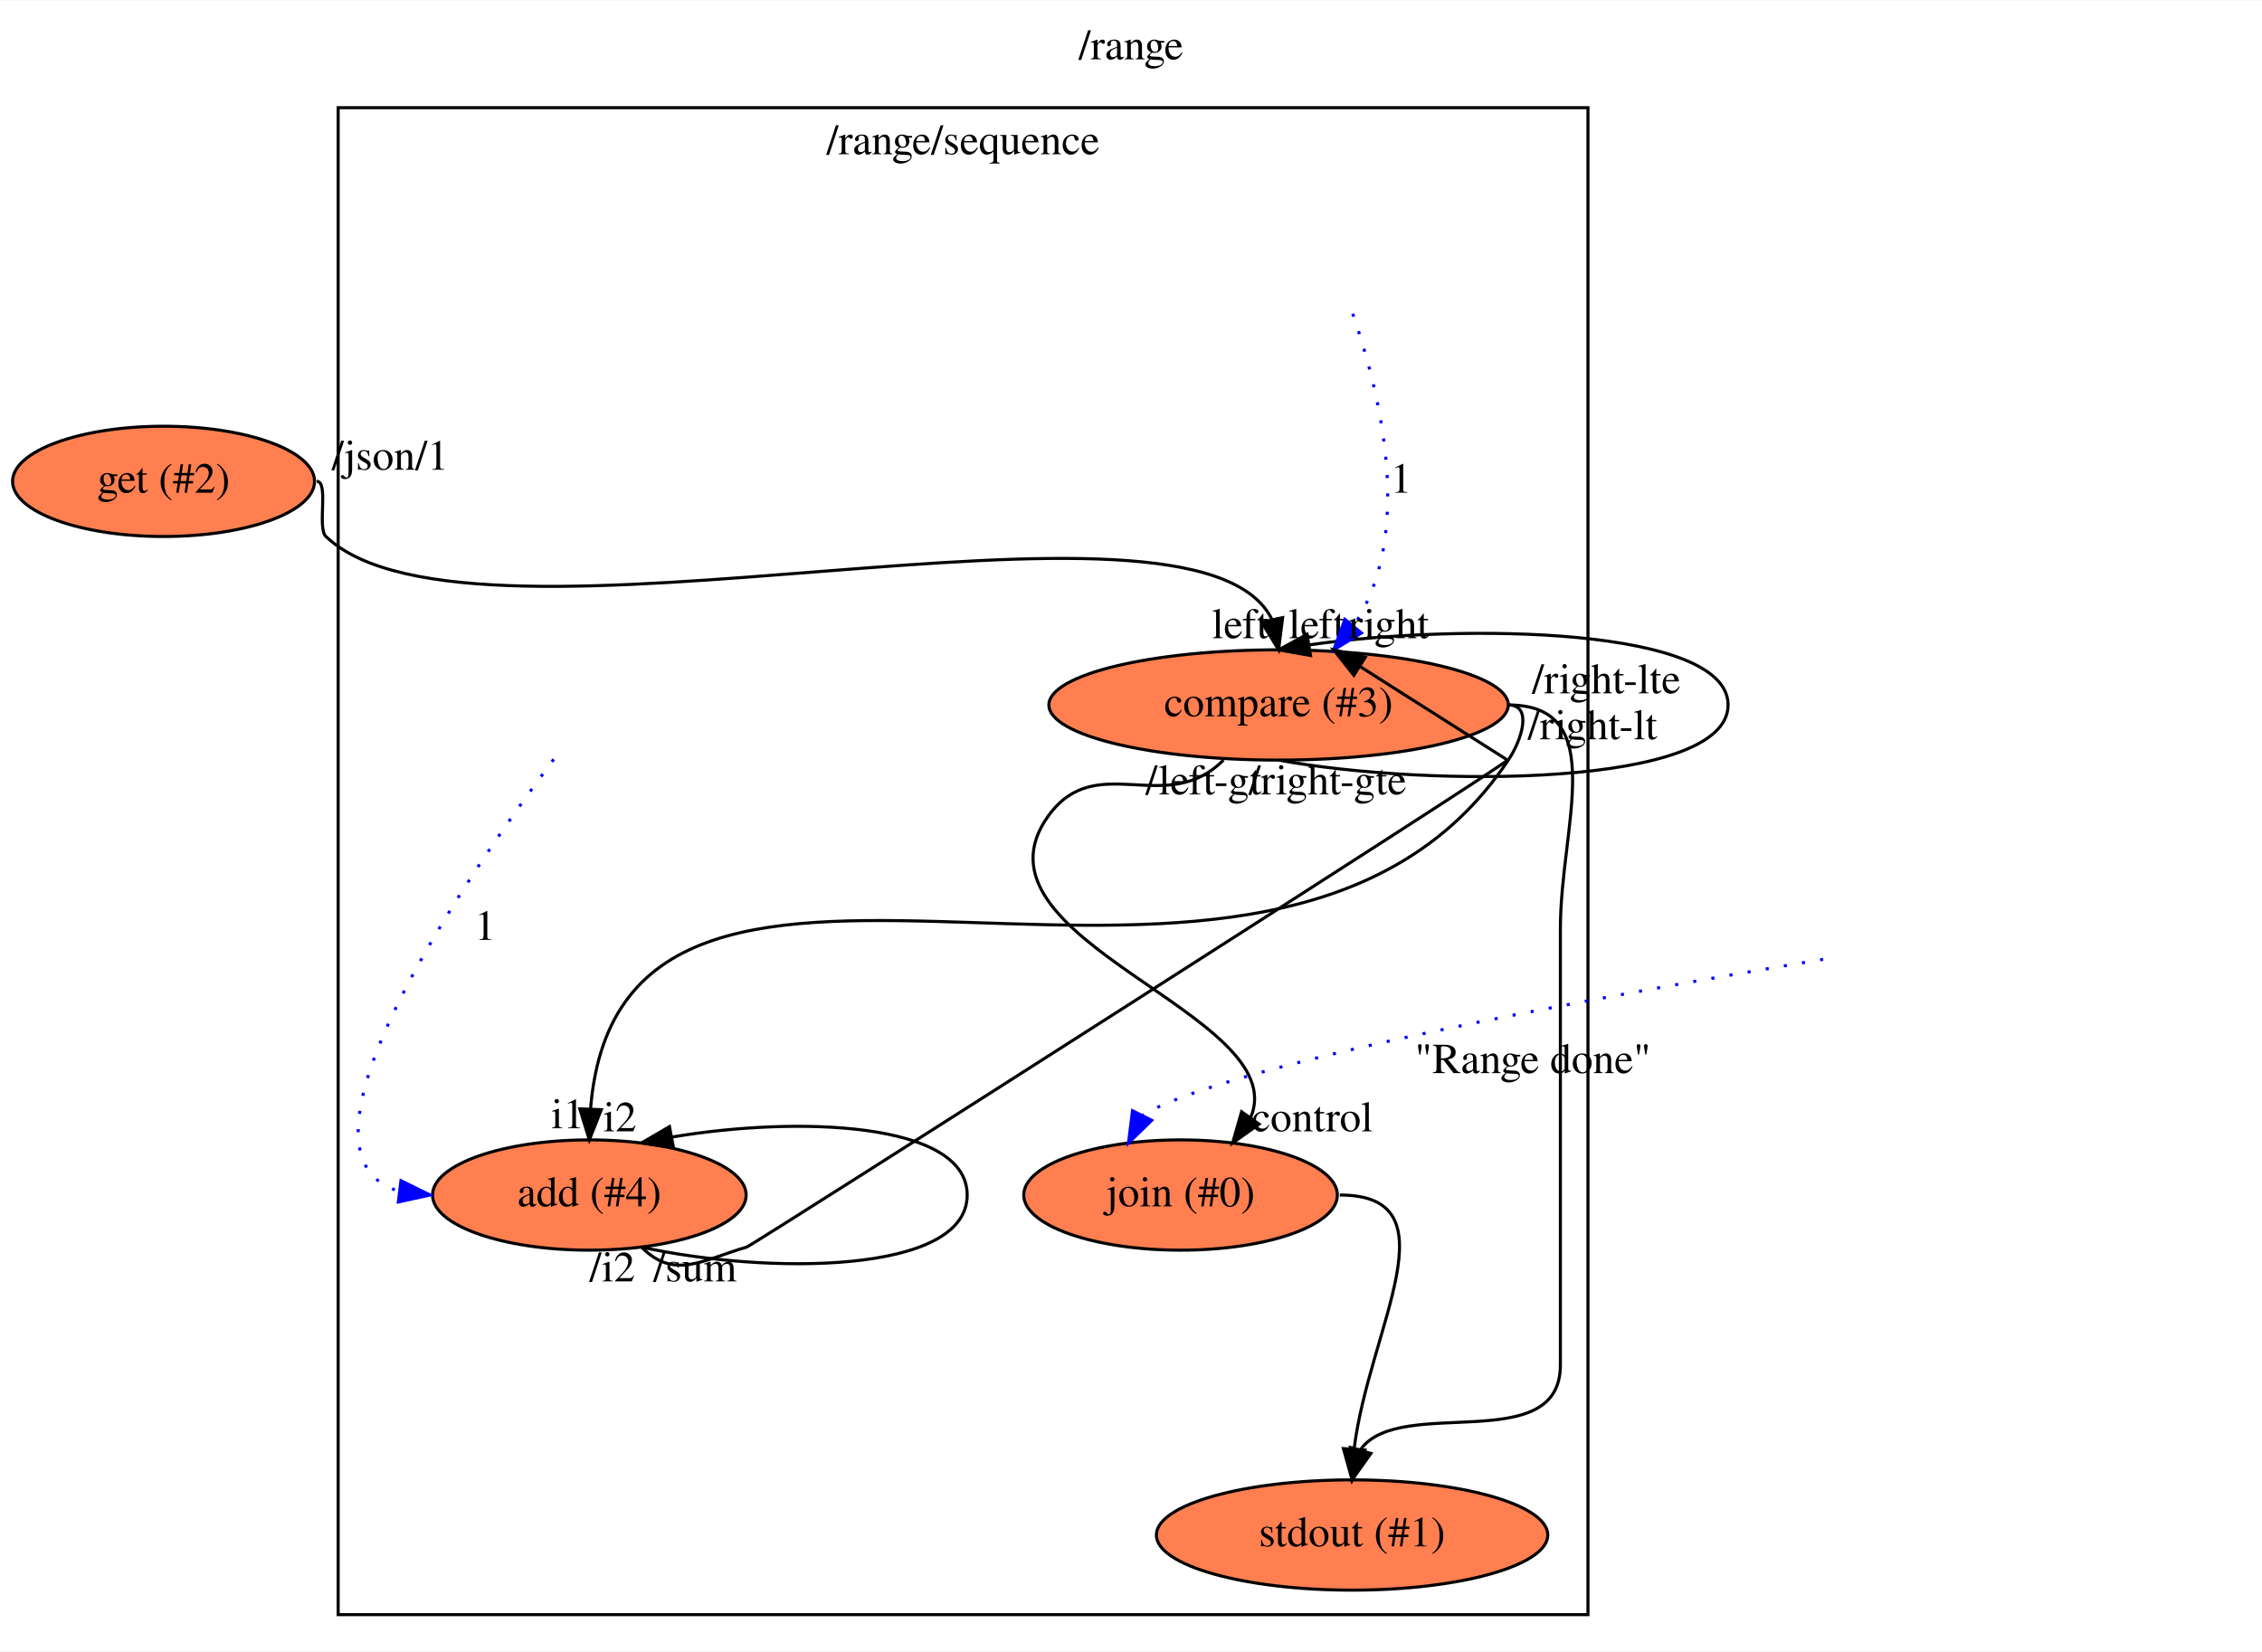
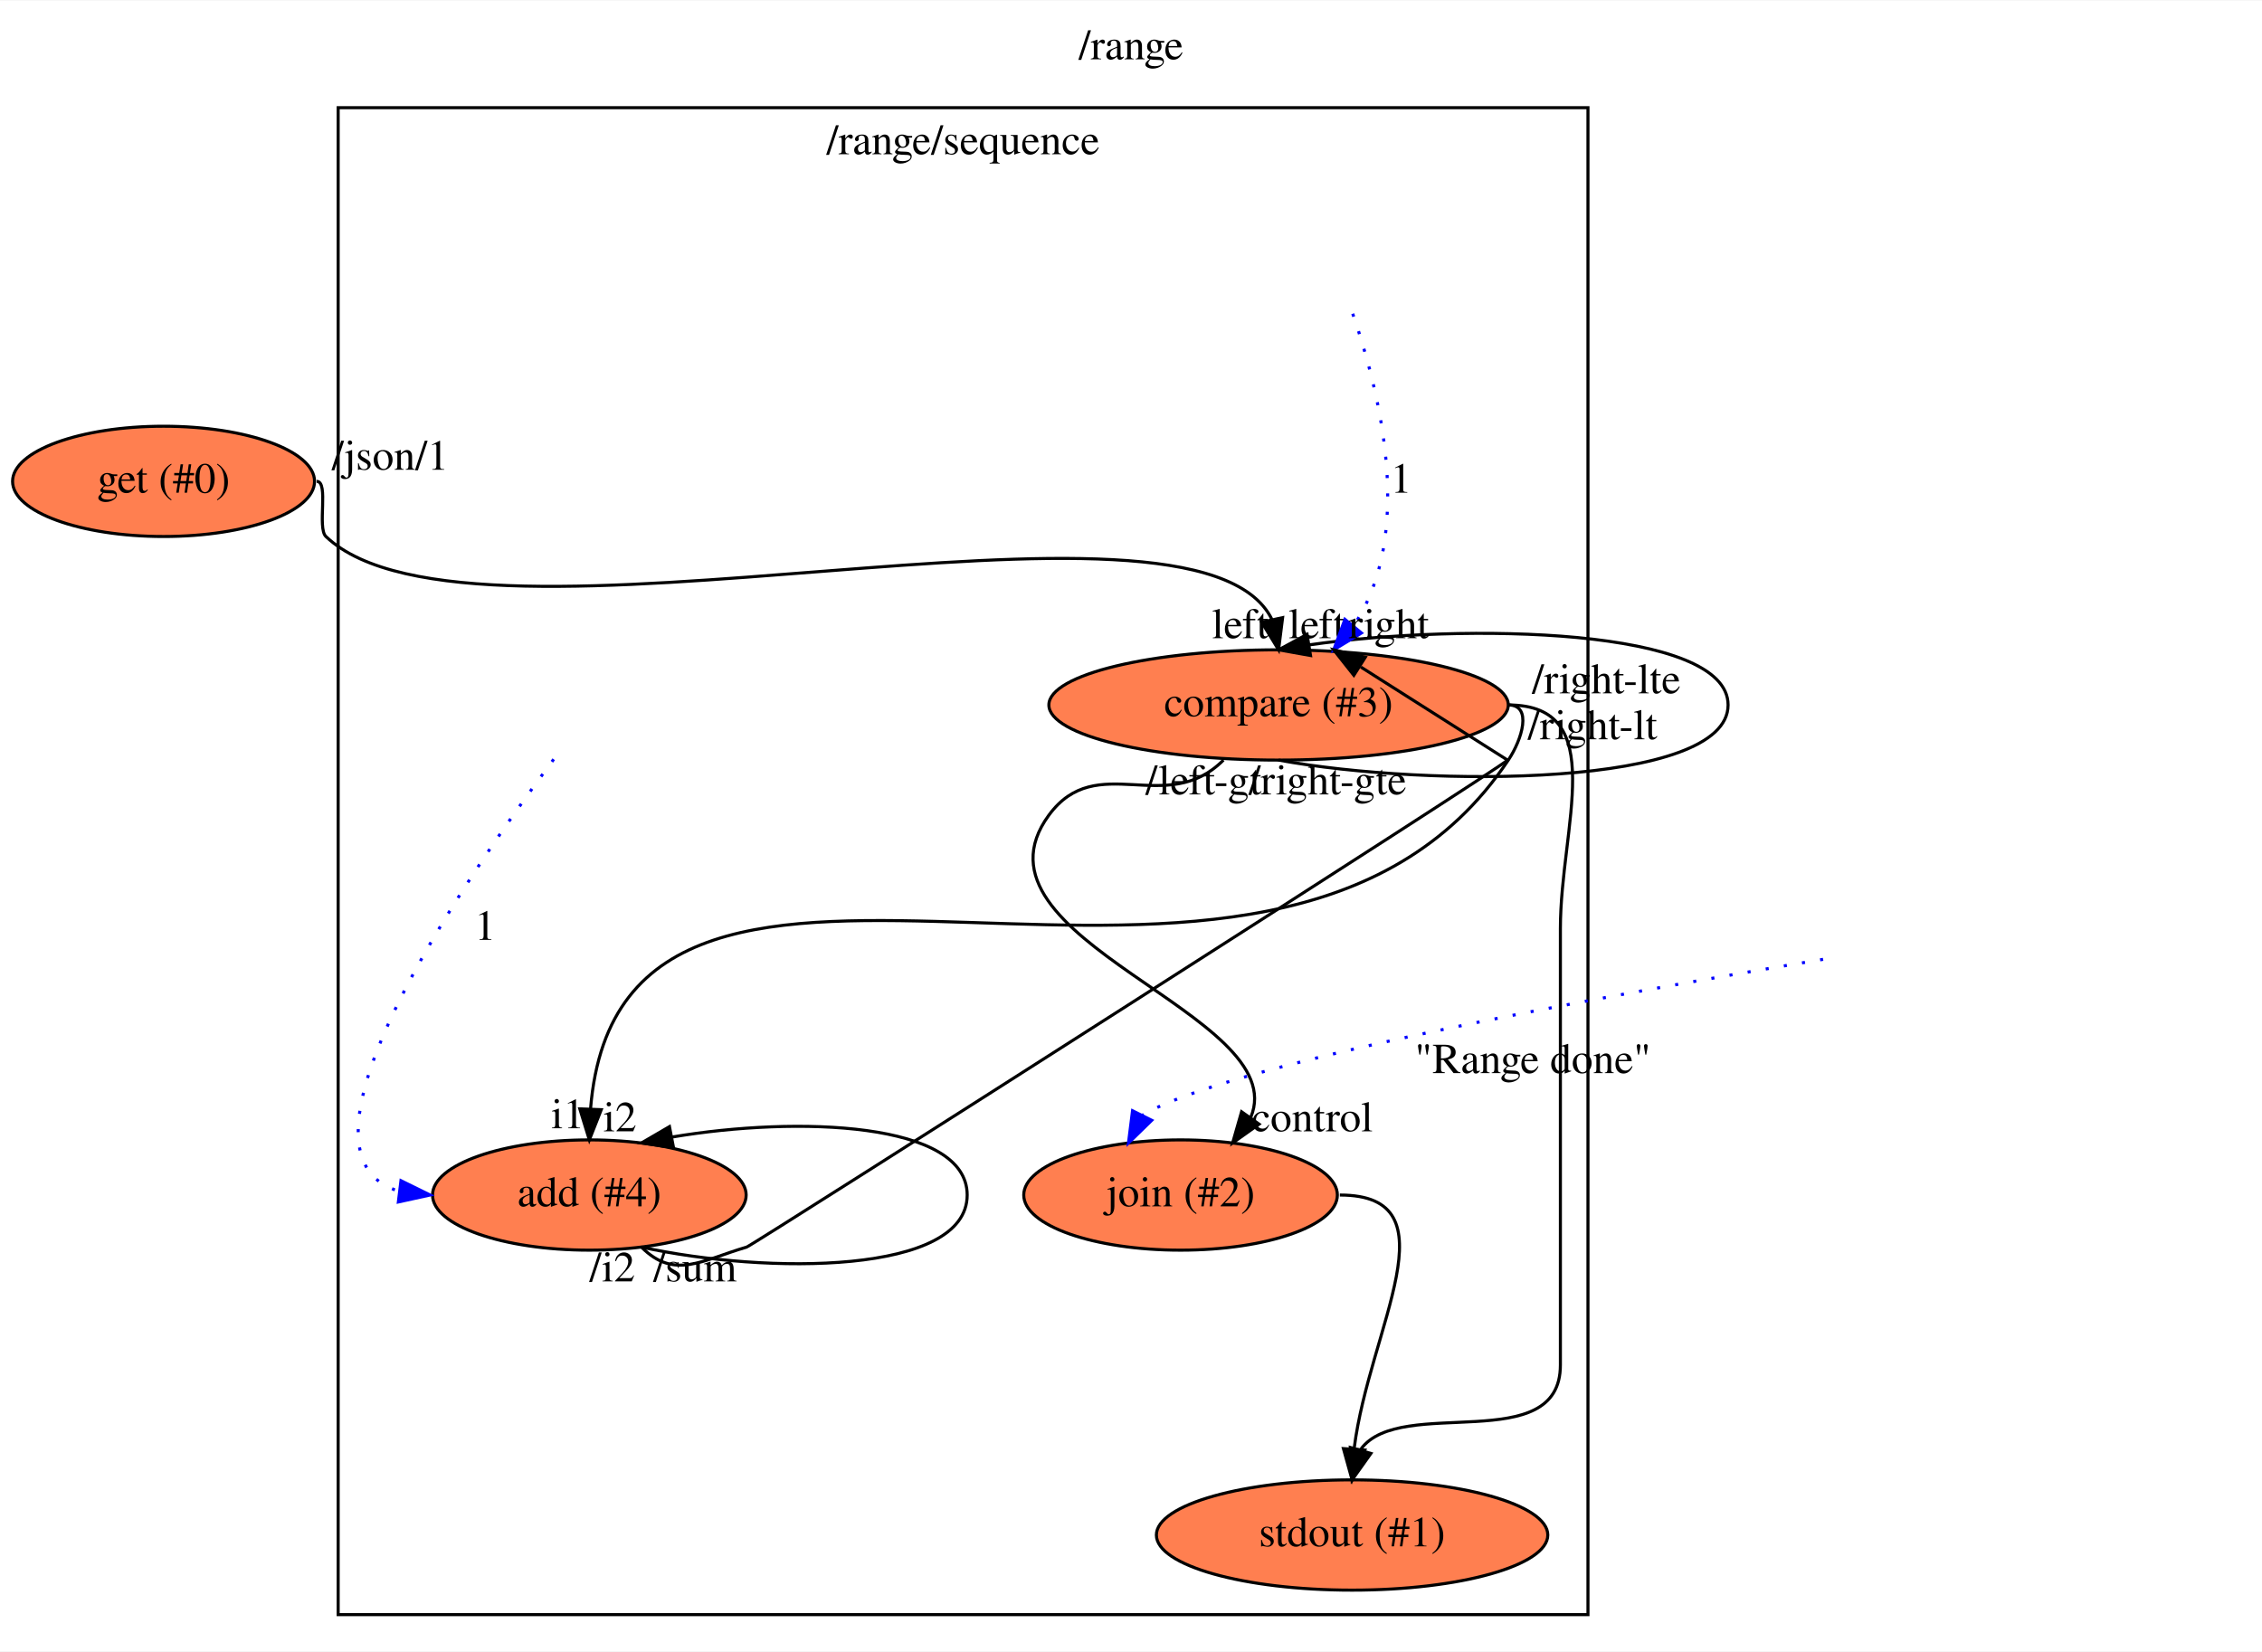
<svg xmlns="http://www.w3.org/2000/svg" xmlns:xlink="http://www.w3.org/1999/xlink" width="738pt" height="539pt" viewBox="0.00 0.00 738.44 539.00">
  <g id="graph0" class="graph" transform="scale(1 1) rotate(0) translate(4 535)">
    <polygon fill="#ffffff" stroke="transparent" points="-4,4 -4,-535 734.439,-535 734.439,4 -4,4" />
    <text text-anchor="middle" x="365.219" y="-515.8" font-family="Times,serif" font-size="14.00" fill="#000000">/range</text>
    <g id="clust1" class="cluster">
      <polygon fill="none" stroke="#000000" points="106.396,-8 106.396,-500 514.396,-500 514.396,-8 106.396,-8" />
      <text text-anchor="middle" x="310.396" y="-484.8" font-family="Times,serif" font-size="14.00" fill="#000000">/range/sequence</text>
    </g>
    <g id="node1" class="node">
      <g id="a_node1">
-         <a xlink:href="file:///home/travis/build/andrewdavidmackenzie/flow/flowr/src/lib/flowruntime/args/get.html" xlink:title="get (#2)">
+         <a xlink:href="file:///home/travis/build/andrewdavidmackenzie/flow/flowr/src/lib/flowruntime/args/get.html" xlink:title="get (#0)">
          <ellipse fill="#ff7f50" stroke="#000000" cx="49.396" cy="-378" rx="49.291" ry="18" />
-           <text text-anchor="middle" x="49.396" y="-374.3" font-family="Times,serif" font-size="14.00" fill="#000000">get (#2)</text>
+           <text text-anchor="middle" x="49.396" y="-374.3" font-family="Times,serif" font-size="14.00" fill="#000000">get (#0)</text>
        </a>
      </g>
    </g>
    <g id="node2" class="node">
      <g id="a_node2">
        <a xlink:href="file:///home/travis/build/andrewdavidmackenzie/flow/flowstdlib/control/compare_switch/compare_switch.html" xlink:title="compare (#3)">
          <ellipse fill="#ff7f50" stroke="#000000" cx="413.396" cy="-305" rx="74.987" ry="18" />
          <text text-anchor="middle" x="413.396" y="-301.3" font-family="Times,serif" font-size="14.00" fill="#000000">compare (#3)</text>
        </a>
      </g>
    </g>
    <g id="edge1" class="edge">
      <path fill="none" stroke="#000000" d="M99.396,-378C103.451,-378 99.462,-362.8 102.396,-360 150.09,-314.484 386.49,-384.45 411.29,-332.798" />
      <polygon fill="#000000" stroke="#000000" points="414.716,-333.512 413.396,-323 407.873,-332.041 414.716,-333.512" />
      <text text-anchor="middle" x="400.896" y="-326.8" font-family="Times,serif" font-size="14.00" fill="#000000">left</text>
      <text text-anchor="middle" x="123.396" y="-381.8" font-family="Times,serif" font-size="14.00" fill="#000000">/json/1</text>
    </g>
    <g id="edge4" class="edge">
      <path fill="none" stroke="#000000" d="M413.396,-287C462.31,-278 560.139,-278 560.139,-305 560.139,-330.26 474.514,-331.888 423.424,-324.623" />
      <polygon fill="#000000" stroke="#000000" points="423.826,-321.143 413.396,-323 422.708,-328.053 423.826,-321.143" />
      <text text-anchor="middle" x="425.896" y="-326.8" font-family="Times,serif" font-size="14.00" fill="#000000">left</text>
      <text text-anchor="middle" x="388.896" y="-275.8" font-family="Times,serif" font-size="14.00" fill="#000000">/left-gt</text>
    </g>
    <g id="node4" class="node">
      <g id="a_node4">
        <a xlink:href="file:///home/travis/build/andrewdavidmackenzie/flow/flowr/src/lib/flowruntime/stdio/stdout.html" xlink:title="stdout (#1)">
          <ellipse fill="#ff7f50" stroke="#000000" cx="437.396" cy="-34" rx="63.889" ry="18" />
          <text text-anchor="middle" x="437.396" y="-30.3" font-family="Times,serif" font-size="14.00" fill="#000000">stdout (#1)</text>
        </a>
      </g>
    </g>
    <g id="edge3" class="edge">
      <path fill="none" stroke="#000000" d="M488.396,-305C521.708,-305 505.396,-265.313 505.396,-232 505.396,-232 505.396,-232 505.396,-89.5 505.396,-59.301 453.333,-79.663 440.317,-62.105" />
      <polygon fill="#000000" stroke="#000000" points="443.536,-60.634 437.396,-52 436.811,-62.579 443.536,-60.634" />
      <text text-anchor="middle" x="520.396" y="-308.8" font-family="Times,serif" font-size="14.00" fill="#000000">/right-lte</text>
    </g>
    <g id="node5" class="node">
      <g id="a_node5">
        <a xlink:href="file:///home/travis/build/andrewdavidmackenzie/flow/flowstdlib/math/add/add.html" xlink:title="add (#4)">
          <ellipse fill="#ff7f50" stroke="#000000" cx="188.396" cy="-145" rx="51.191" ry="18" />
          <text text-anchor="middle" x="188.396" y="-141.3" font-family="Times,serif" font-size="14.00" fill="#000000">add (#4)</text>
        </a>
      </g>
    </g>
    <g id="edge5" class="edge">
      <path fill="none" stroke="#000000" d="M488.396,-305C496.396,-305 492.843,-293.65 488.396,-287 410.154,-169.999 199.045,-300.583 188.783,-173.066" />
      <polygon fill="#000000" stroke="#000000" points="192.278,-172.858 188.396,-163 185.283,-173.127 192.278,-172.858" />
      <text text-anchor="middle" x="181.396" y="-166.8" font-family="Times,serif" font-size="14.00" fill="#000000">i1</text>
      <text text-anchor="middle" x="515.896" y="-293.8" font-family="Times,serif" font-size="14.00" fill="#000000">/right-lt</text>
    </g>
    <g id="node6" class="node">
      <g id="a_node6">
-         <a xlink:href="file:///home/travis/build/andrewdavidmackenzie/flow/flowstdlib/control/join/join.html" xlink:title="join (#0)">
+         <a xlink:href="file:///home/travis/build/andrewdavidmackenzie/flow/flowstdlib/control/join/join.html" xlink:title="join (#2)">
          <ellipse fill="#ff7f50" stroke="#000000" cx="381.396" cy="-145" rx="51.191" ry="18" />
-           <text text-anchor="middle" x="381.396" y="-141.3" font-family="Times,serif" font-size="14.00" fill="#000000">join (#0)</text>
+           <text text-anchor="middle" x="381.396" y="-141.3" font-family="Times,serif" font-size="14.00" fill="#000000">join (#2)</text>
        </a>
      </g>
    </g>
    <g id="edge6" class="edge">
      <path fill="none" stroke="#000000" d="M395.396,-287C376.61,-268.215 354.1,-290.428 338.396,-269 308.558,-228.288 418.433,-204.293 404.317,-170.365" />
      <polygon fill="#000000" stroke="#000000" points="407.03,-168.14 398.396,-162 401.317,-172.184 407.03,-168.14" />
      <text text-anchor="middle" x="424.396" y="-165.8" font-family="Times,serif" font-size="14.00" fill="#000000">control</text>
      <text text-anchor="middle" x="429.396" y="-275.8" font-family="Times,serif" font-size="14.00" fill="#000000">/right-gte</text>
    </g>
    <g id="edge2" class="edge">
      <path fill="none" stroke="#0000ff" stroke-dasharray="1,5" d="M437.608,-432.726C446.453,-407.208 457.964,-360.689 437.916,-330.921" />
      <polygon fill="#0000ff" stroke="#0000ff" points="440.453,-328.496 431.396,-323 435.049,-332.945 440.453,-328.496" />
      <text text-anchor="middle" x="453.396" y="-374.3" font-family="Times,serif" font-size="14.00" fill="#000000">1</text>
    </g>
    <g id="edge9" class="edge">
      <path fill="none" stroke="#000000" d="M205.396,-128C216.189,-117.206 225.091,-123.713 239.741,-128 241.707,-128.575 487.156,-285.203 488.139,-287 488.139,-287 456.221,-307.25 440.262,-317.375" />
      <polygon fill="#000000" stroke="#000000" points="437.965,-314.687 431.396,-323 441.715,-320.598 437.965,-314.687" />
      <text text-anchor="middle" x="449.396" y="-326.8" font-family="Times,serif" font-size="14.00" fill="#000000">right</text>
      <text text-anchor="middle" x="222.896" y="-116.8" font-family="Times,serif" font-size="14.00" fill="#000000">/sum</text>
    </g>
    <g id="edge8" class="edge">
      <path fill="none" stroke="#000000" d="M205.396,-128C246.511,-119 311.741,-119 311.741,-145 311.741,-168.969 256.305,-170.841 215.431,-163.936" />
      <polygon fill="#000000" stroke="#000000" points="215.878,-160.458 205.396,-162 214.551,-167.331 215.878,-160.458" />
      <text text-anchor="middle" x="198.396" y="-165.8" font-family="Times,serif" font-size="14.00" fill="#000000">i2</text>
      <text text-anchor="middle" x="195.896" y="-116.8" font-family="Times,serif" font-size="14.00" fill="#000000">/i2</text>
    </g>
    <g id="edge11" class="edge">
      <path fill="none" stroke="#000000" d="M433.396,-145C471.373,-145 442.997,-101.494 438.086,-62.354" />
      <polygon fill="#000000" stroke="#000000" points="441.553,-61.745 437.396,-52 434.569,-62.211 441.553,-61.745" />
    </g>
    <g id="edge7" class="edge">
      <path fill="none" stroke="#0000ff" stroke-dasharray="1,5" d="M176.758,-287.266C147.71,-248.293 85.597,-157.724 126.443,-146.211" />
      <polygon fill="#0000ff" stroke="#0000ff" points="126.892,-149.682 136.396,-145 126.046,-142.734 126.892,-149.682" />
      <text text-anchor="middle" x="154.396" y="-228.3" font-family="Times,serif" font-size="14.00" fill="#000000">1</text>
    </g>
    <g id="edge10" class="edge">
      <path fill="none" stroke="#0000ff" stroke-dasharray="1,5" d="M591.161,-221.95C515.721,-209.399 396.317,-187.568 368.889,-171.021" />
      <polygon fill="#0000ff" stroke="#0000ff" points="371.987,-169.391 364.396,-162 365.721,-172.512 371.987,-169.391" />
      <text text-anchor="middle" x="496.396" y="-184.8" font-family="Times,serif" font-size="14.00" fill="#000000">"Range done"</text>
    </g>
  </g>
</svg>
